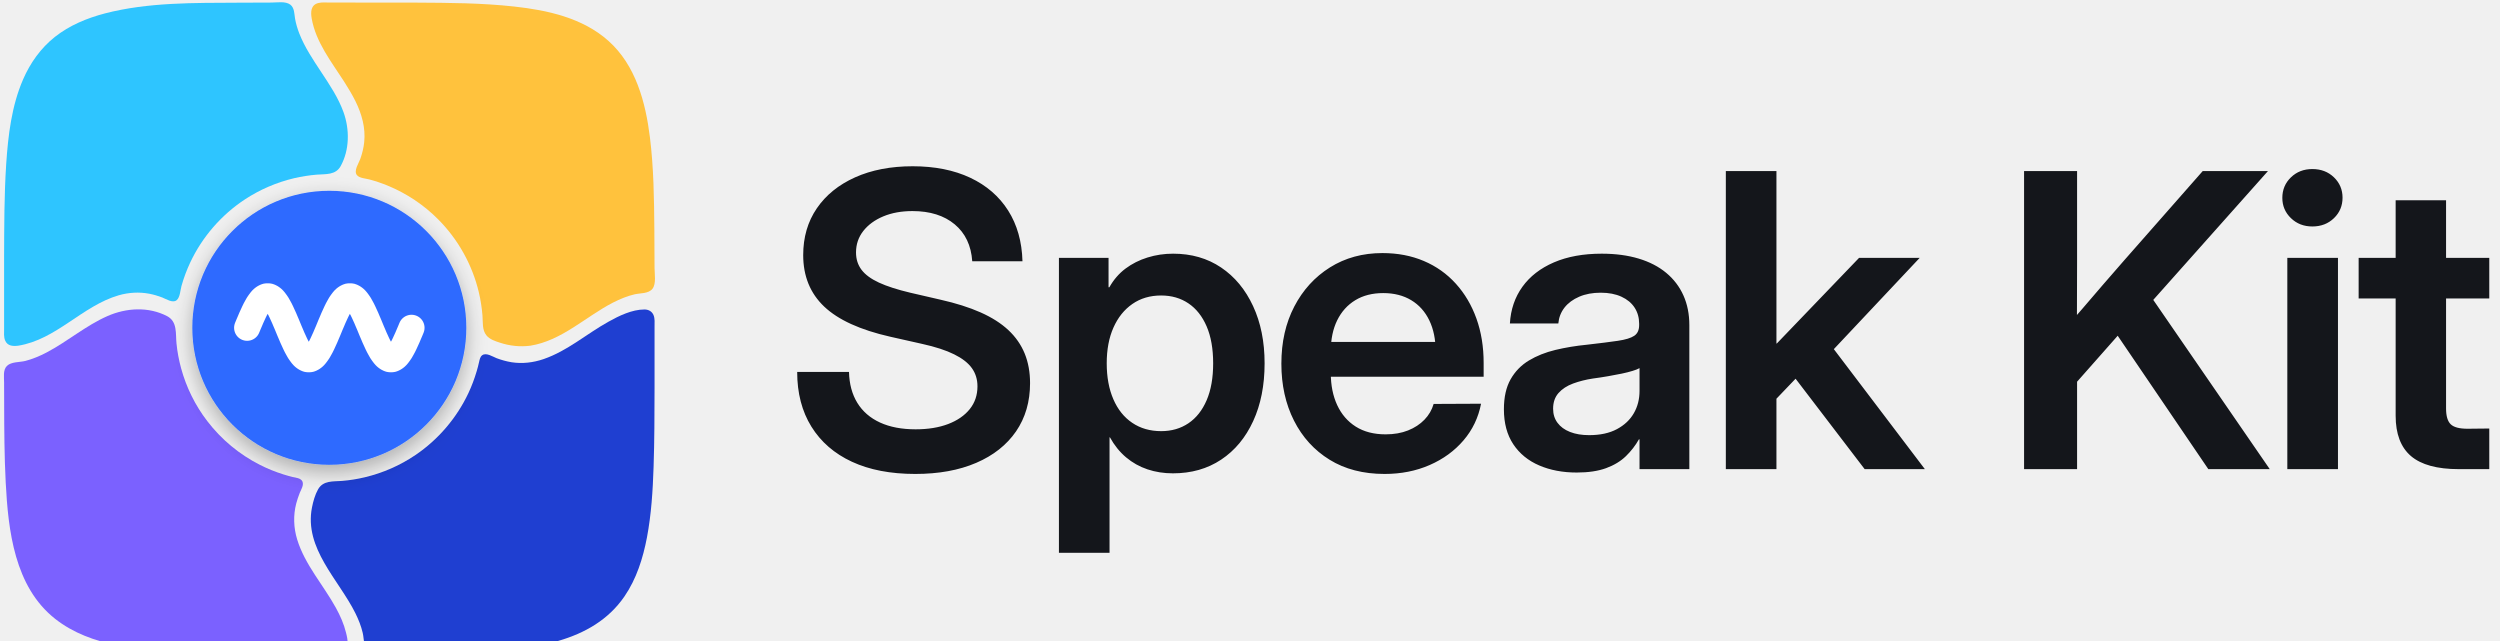
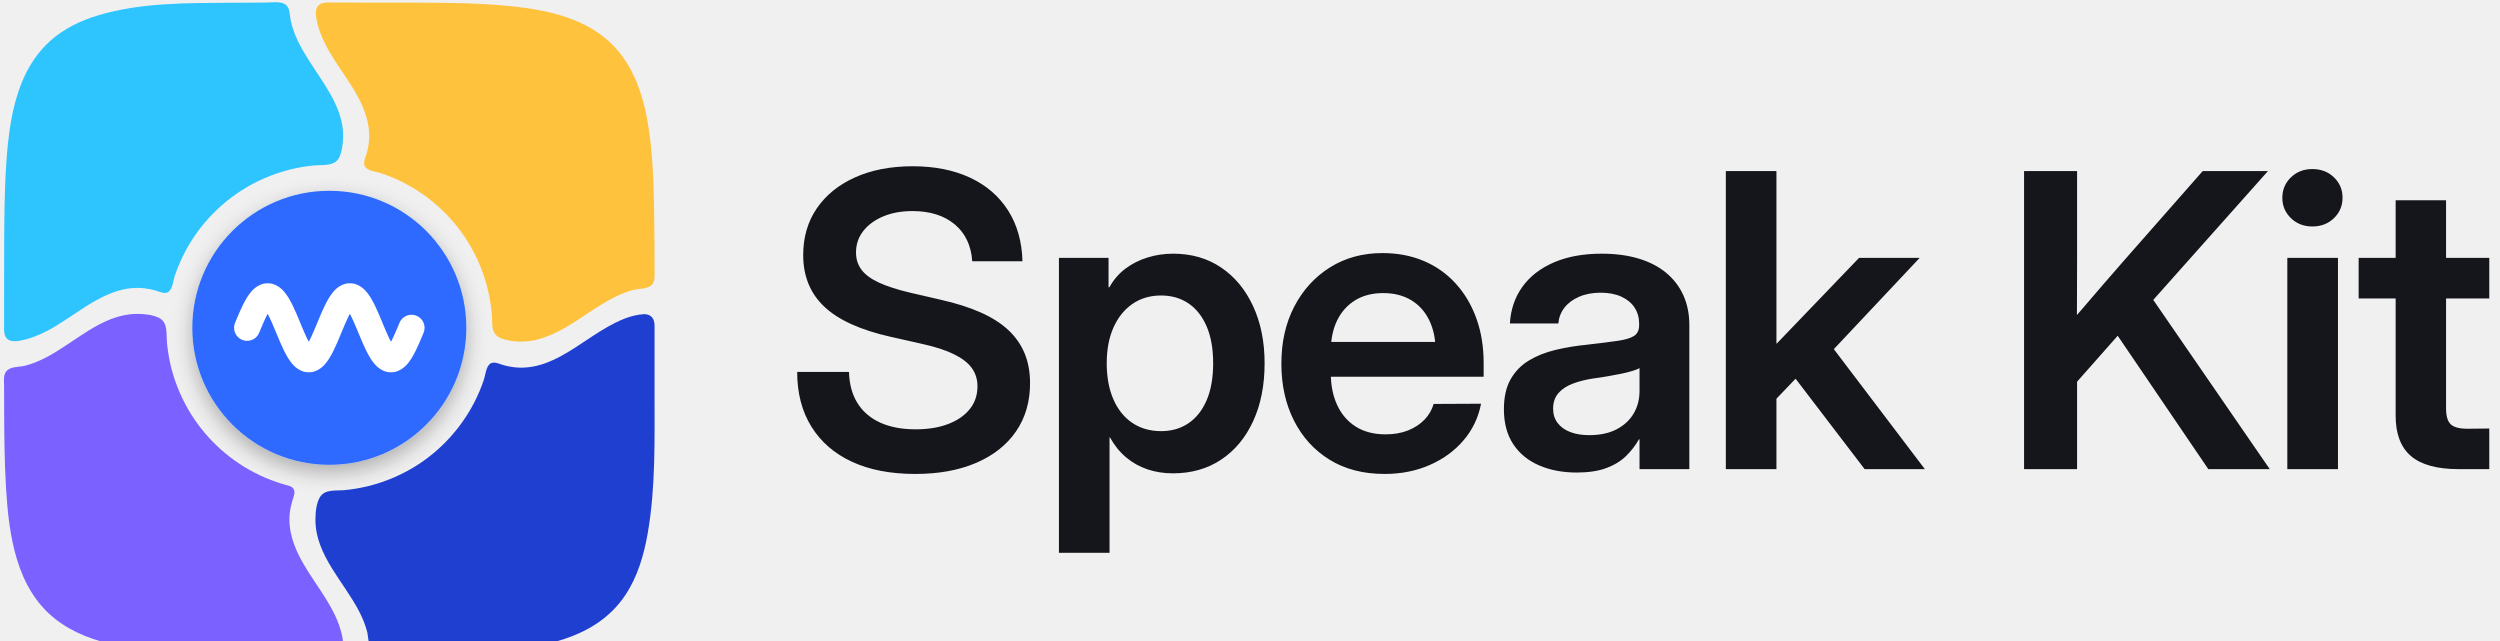
<svg xmlns="http://www.w3.org/2000/svg" width="781" height="200" viewBox="0 0 780.04 200">
  <g transform="translate(0 0) scale(0.2)">
    <defs>
      <filter id="hub-sh" x="-30%" y="-30%" width="160%" height="170%">
        <feDropShadow dx="0" dy="12" stdDeviation="16" flood-color="#06070A" flood-opacity="0.28" />
      </filter>
    </defs>
-     <path d="M25.9 540C85.7 530.5 126.1 477.7 183.2 461.2C198.7 456.8 214.8 455.8 230.7 458.8C237.6 460.1 244.3 462.1 250.9 464.6C256.9 466.9 267.1 473.9 273.4 469C278.9 464.7 279.3 452.9 281.1 446.6C284.6 434.1 289.2 421.9 294.7 410.1C313.4 370.2 343.2 335.8 380.1 311.5C403.5 296.1 429.6 284.9 456.8 278.4C468.5 275.7 480.4 273.8 492.4 272.8C506.3 271.7 521.8 273.7 529.7 259.5C543.8 234 543.8 201.8 534.1 175C525.9 152.4 512.3 132.2 499.1 112.2C486.5 93.1 473.5 73.8 465.1 52.3C462.2 44.8 459.9 37.1 458.5 29.2C457.2 21.7 457.7 12.3 451 7.2C443.5 1.6 430.4 4 421.6 4C404.6 4 387.6 4.1 370.6 4.2C301.3 4.6 229.2 3.4 161.7 20.9C133.7 28.2 106.3 39.5 83.4 57.6C61.3 75.1 44.8 98.3 33.6 124.2C15.7 165.5 10.3 211.4 7.3 256C4.1 304.9 4.2 354 4 403C4 431 4 459 4 487C4 496 4 505 4 514C4 519.8 3.3 526.3 5.6 531.8C9.2 540.5 17.8 541 25.9 540Z" fill="#2EC5FF" />
-     <path d="M825.9 540C875.3 532.1 912.3 494.6 955.4 472.5C966.1 467.1 977.3 462.4 989 459.7C997.8 457.7 1010.9 458.9 1016.9 450.9C1022.8 442.9 1020 427.9 1020 418.5C1020 398.5 1019.9 378.5 1019.7 358.5C1019.3 310.5 1018.7 262.3 1012.8 214.7C1006 159.7 990.7 101.9 947.8 63.7C907.7 27.9 852.8 15.9 800.8 10.2C750.1 4.6 698.9 4.4 647.9 4.1C613.9 4 579.9 4 545.9 4C534.9 4 523.9 4 512.9 4C507 4 500.6 3.3 494.9 4.7C482.9 7.7 482.7 18.9 484.5 29C490.9 65.7 515.2 96.5 534.9 127.1C541.3 137.2 547.6 147.5 552.9 158.2C562.7 178.1 568.8 199.7 566.5 221.9C565.6 230.9 563.4 239.7 560.4 248.2C558.1 254.7 549.7 266.8 555.1 273.5C559.1 278.4 568.9 278.8 574.6 280.3C584.3 282.9 593.8 286.1 603 289.9C632.7 302.1 659.8 320.2 682.3 342.9C713.4 374.2 735.5 414 745.6 456.9C748.4 468.6 750.2 480.5 751.2 492.5C752.1 503.1 750.3 515.5 757.7 524.2C762.9 530.3 771.2 532.9 778.6 535.3C794 540.4 809.8 542 825.9 540Z" fill="#FFC23D" />
-     <path d="M512 1020C523.2 1020 539.3 1021.2 540.5 1006.1C541 1000.2 539.5 993.9 538.1 988.3C534.8 974.6 529 961.7 522.3 949.5C502.7 913.8 473.9 882.2 461.8 842.7C456.2 824.4 455.5 805.1 460.3 786.5C461.8 780.7 463.8 775 466 769.4C468.1 764.5 472.3 757.9 470.1 752.3C467.7 746.6 459.4 746.2 454.4 745C449.5 743.8 444.7 742.4 439.9 740.9C427.5 737 415.4 732.1 403.8 726.2C371.7 710 343.3 686.5 321.4 657.8C302.5 633.2 288.5 604.9 280.4 574.9C277 562.4 274.6 549.6 273.3 536.6C271.7 521.1 275 502.4 258.6 493.8C229.5 478.7 195 480.8 165.7 493.6C131.7 508.5 103.2 533.3 70.5 550.5C59.8 556.1 48.7 560.8 37.1 563.8C28.3 566 15.3 564.9 8.5 571.5C2 577.8 4 589.2 4 597.4C4 608.4 4 619.4 4.1 630.4C4.2 671.4 4.4 712.4 6.5 753.4C10.4 828.7 20.2 916.5 83.7 966.6C140.5 1011.4 220.6 1015.8 289.9 1018.4C363.9 1021.1 438 1020 512 1020Z" fill="#7B61FF" />
-     <path d="M743.2 1018C824.9 1014.3 922.5 1005.3 973 931.6C991.8 904.2 1001.9 872 1008.1 839.7C1015 803.4 1017.3 766.2 1018.5 729.3C1019.9 688.3 1019.9 647.2 1020 606.2C1020 581.2 1020 556.2 1020 531.2C1020 524.2 1020 517.2 1020 510.2C1020 504.4 1020.7 497.9 1018.5 492.4C1016.1 486.4 1010.6 483.4 1004.3 483.4C984.8 483.4 964.5 493.3 947.9 502.6C914 521.4 883.8 548.2 846.7 560.9C830.6 566.4 813.4 568.5 796.5 565.8C788.6 564.5 780.8 562.3 773.3 559.5C767.3 557.2 757.1 550.2 750.8 554.9C747.5 557.3 746.8 561.8 745.9 565.5C744.8 570.4 743.6 575.3 742.1 580.1C738.7 591.6 734.5 602.8 729.4 613.7C711.1 652.7 682.3 686.5 646.6 710.7C622.6 727 595.6 738.8 567.4 745.5C555.7 748.3 543.8 750.2 531.8 751.2C518 752.3 502.4 750.2 494.4 764.4C489.6 772.9 486.8 783.2 484.9 792.7C472.4 856.6 526.7 905.4 552.7 957.8C557.6 967.7 561.7 977.9 564.2 988.7C566.5 998.2 565 1013.3 575.4 1018.2C581.5 1021.2 589.6 1020 596.2 1020C607.2 1020 618.2 1020 629.2 1019.9C667.2 1019.8 705.2 1019.6 743.2 1018Z" fill="#1F3FD1" />
+     <path d="M30 532C86.2 520.8 125.1 473 178.6 455.3C192.9 450.6 208 448.6 223 450.3C229 451 234.8 452.2 240.6 453.8C246.6 455.6 254.9 460 260.8 455.9C267.2 451.3 268.2 438.1 270.5 431.1C274.7 418.7 279.8 406.7 285.7 395.2C306 356 336.4 322.4 373.4 298.4C396.9 283.1 422.9 271.8 450.1 265C462.7 261.8 475.6 259.6 488.6 258.4C502.7 257.1 521.5 260.4 528.2 244.4C531.3 237.2 532.5 228.7 533.2 221C537.3 177.6 510.4 140.5 487.8 106.2C476.3 88.7 464.8 70.8 457.4 51.1C454.9 44.6 452.9 37.8 451.5 31C449.9 22.7 450.8 11.5 442.6 6.5C434.7 1.7 421.8 4 413 4C395 4.1 377 4.1 359 4.3C289.9 4.8 217.2 3.9 150.4 24.1C123.6 32.2 97.9 44.5 76.8 63.2C56.4 81.2 41.5 104.3 31.4 129.4C15.7 168.4 10.5 211.1 7.6 252.7C4.4 298.6 4.2 344.7 4.1 390.7C4 419.8 4 448.8 4 477.8C4 486.8 4 495.8 4 504.8C4 510.7 3.3 517.1 5 522.7C8.5 534.6 20.1 533.7 30 532Z" fill="#2EC5FF" />
+     <path d="M830 532C877.9 522.4 914 486.1 956.5 464.7C966.3 459.7 976.6 455.5 987.2 452.8C996.6 450.5 1011.9 451.9 1017.6 442.5C1020.2 438.1 1020 432.9 1020 428C1020 421.9 1020 415.9 1020 409.9C1019.9 388.9 1019.9 367.9 1019.6 346.9C1019.1 300.9 1018.2 254.7 1012.1 209.1C1005 156 989.3 100.9 948.1 64C907.3 27.4 851 15.5 798.1 9.9C746.4 4.4 694.1 4.3 642.2 4.1C611.2 4 580.2 4 549.1 4C539.1 4 529.1 4 519.1 4C513.3 4 506.9 3.3 501.2 5C489.5 8.6 490.2 20.2 492 30.1C500.3 74.8 533.8 109.9 555.2 148.6C566.3 168.7 574.8 190.7 574.3 214.1C574.1 222.1 572.9 230 570.9 237.8C569.2 244.4 563.5 254.4 568.2 260.8C572.8 267.2 586 268.2 593 270.6C605.3 274.7 617.3 279.8 628.9 285.8C668.1 306 701.7 336.5 725.7 373.5C743.1 400.3 755.4 430.5 761.7 461.9C763.8 472.7 765.3 483.6 766.1 494.6C766.7 504.2 765.1 515.6 772.3 523.2C777.2 528.5 784.5 530 791.2 531.5C804.1 534.2 817.1 534.2 830 532Z" fill="#FFC23D" />
+     <path d="M512 1020C521 1020 531.2 1018.3 533 1007.7C534.1 1001.1 532.1 993.4 530.5 987C527 973.4 521.1 960.5 514.3 948.3C494.2 911.9 464.2 879.4 453.3 838.5C449.9 825.9 448.8 812.8 450.4 799.8C451.2 793.9 452.5 788 454.2 782.3C456 776.2 460.2 767.9 455.1 762.3C452.4 759.3 448 758.5 444.3 757.5C439.5 756.2 434.7 754.7 430 753.1C417.6 748.9 405.7 743.8 394.1 737.7C351.5 715.5 315.5 681 291.5 639.4C278.5 616.8 268.9 592.3 263.3 566.9C261 556.1 259.3 545.2 258.3 534.3C257.2 521.1 260.1 503.7 246 496.5C235.8 491.4 222.1 490.2 210.8 490.3C156.5 491 114.8 535 69.2 558.5C58.5 564 47.4 568.7 35.7 571.5C27 573.5 13.7 572.3 7.5 579.9C2.5 586.1 4 595.8 4 603.2C4 614.2 4 625.2 4.1 636.2C4.2 678.2 4.5 720.3 7 762.2C11.4 834.9 22.5 918.3 83.6 966.6C140.4 1011.4 220.5 1015.8 289.9 1018.4C363.8 1021.1 438 1020 512 1020Z" fill="#7B61FF" />
+     <path d="M743.2 1018C826.1 1014.3 924.7 1004.8 974.7 929C993.6 900.5 1003.3 867.1 1009.2 833.7C1022 761 1019.9 685.7 1020 612.1C1020 588.1 1020 564.1 1020 540C1020 532 1020 524 1020 516C1020 511.1 1020.4 505.9 1019 501.1C1016.6 493.6 1010.3 490.4 1002.8 490.8C983 491.9 963.5 501.1 946.6 510.6C913.6 529.2 884.1 555 848.1 567.8C832.9 573.1 816.9 575.5 800.9 573.7C794.9 573 789 571.8 783.2 570.1C777.3 568.4 769 563.9 763.1 568.2C756.8 572.9 755.8 586 753.4 593.1C749.3 605.4 744.2 617.4 738.2 629C718.4 667.2 688.9 700.2 653 724.1C628 740.7 600 752.8 570.8 759.8C559.1 762.5 547.2 764.5 535.3 765.6C522.2 766.8 504.7 763.7 497 777.1C491.4 786.9 490.3 801.1 490.3 812.2C490.4 867.6 535.9 909.9 559.4 956.6C564.3 966.4 568.5 976.6 571.2 987.3C573.5 996.7 572.1 1012 581.5 1017.6C587.5 1021.1 595.5 1020 602.1 1020C613.1 1020 624.1 1020 635.2 1019.9C671.2 1019.8 707.2 1019.5 743.2 1018Z" fill="#1F3FD1" />
    <path d="M298 512a214 214 0 1 0 428 0a214 214 0 1 0 -428 0Z" fill="#2F6BFF" filter="url(#hub-sh)" />
    <path d="M383.6 512L385.7 506.9L387.9 501.8L390 496.8L392.2 492L394.3 487.4L396.4 483.1L398.6 479.1L400.7 475.4L402.9 472.2L405 469.4L407.1 467L409.3 465.2L411.4 463.9L413.6 463L415.7 462.8L417.8 463L420 463.9L422.1 465.2L424.3 467L426.4 469.4L428.5 472.2L430.7 475.4L432.8 479.1L435 483.1L437.1 487.4L439.2 492L441.4 496.8L443.5 501.8L445.7 506.9L447.8 512L449.9 517.1L452.1 522.2L454.2 527.2L456.4 532L458.5 536.6L460.6 540.9L462.8 544.9L464.9 548.6L467.1 551.8L469.2 554.6L471.3 557L473.5 558.8L475.6 560.1L477.8 561L479.9 561.2L482 561L484.2 560.1L486.3 558.8L488.5 557L490.6 554.6L492.7 551.8L494.9 548.6L497 544.9L499.2 540.9L501.3 536.6L503.4 532L505.6 527.2L507.7 522.2L509.9 517.1L512 512L514.1 506.9L516.3 501.8L518.4 496.8L520.6 492L522.7 487.4L524.8 483.1L527 479.1L529.1 475.4L531.3 472.2L533.4 469.4L535.5 467L537.7 465.2L539.8 463.9L542 463L544.1 462.8L546.2 463L548.4 463.9L550.5 465.2L552.7 467L554.8 469.4L556.9 472.2L559.1 475.4L561.2 479.1L563.4 483.1L565.5 487.4L567.6 492L569.8 496.8L571.9 501.8L574.1 506.9L576.2 512L578.3 517.1L580.5 522.2L582.6 527.2L584.8 532L586.9 536.6L589 540.9L591.2 544.9L593.3 548.6L595.5 551.8L597.6 554.6L599.7 557L601.9 558.8L604 560.1L606.2 561L608.3 561.2L610.4 561L612.6 560.1L614.7 558.8L616.9 557L619 554.6L621.1 551.8L623.3 548.6L625.4 544.9L627.6 540.9L629.7 536.6L631.8 532L634 527.2L636.1 522.2L638.3 517.1L640.4 512" fill="none" stroke="#FFFFFF" stroke-width="40.7" stroke-linecap="round" stroke-linejoin="round" />
  </g>
  <g transform="translate(244 146.56)">
    <path d="M41.44 1.5Q29.88 1.5 21.66 -2.31Q13.44 -6.12 9 -13.28Q4.56 -20.44 4.56 -30.37L20.75 -30.37Q20.88 -24.75 23.34 -20.72Q25.81 -16.69 30.44 -14.56Q35.06 -12.44 41.56 -12.44Q47.38 -12.44 51.72 -14.09Q56.06 -15.75 58.47 -18.75Q60.88 -21.75 60.88 -25.87Q60.88 -29.12 59.13 -31.56Q57.38 -34 53.59 -35.87Q49.81 -37.75 43.63 -39.12L33.63 -41.37Q19.56 -44.56 13 -50.78Q6.44 -57 6.44 -66.87Q6.44 -75.25 10.69 -81.47Q14.94 -87.69 22.66 -91.16Q30.38 -94.62 40.63 -94.62Q51 -94.62 58.63 -91.03Q66.25 -87.44 70.47 -80.78Q74.69 -74.12 74.94 -64.94L59.25 -64.94Q58.75 -72.31 53.78 -76.47Q48.81 -80.62 40.56 -80.62Q35.44 -80.62 31.47 -78.97Q27.5 -77.31 25.22 -74.41Q22.94 -71.5 22.94 -67.69Q22.94 -64.56 24.66 -62.28Q26.38 -60 30.09 -58.28Q33.81 -56.56 39.88 -55.12L49.31 -52.94Q56.56 -51.31 61.84 -48.97Q67.13 -46.62 70.53 -43.44Q73.94 -40.25 75.63 -36.12Q77.31 -32 77.31 -26.87Q77.31 -18.19 72.94 -11.81Q68.56 -5.44 60.5 -1.97Q52.44 1.5 41.44 1.5ZM86.33 26.13L86.33 -66L101.83 -66L101.83 -56.81L102.08 -56.81Q104.08 -60.37 107.14 -62.66Q110.2 -64.94 114.01 -66.12Q117.83 -67.31 122.01 -67.31Q130.58 -67.31 136.98 -63Q143.39 -58.69 146.98 -50.94Q150.58 -43.19 150.58 -33.06Q150.58 -22.75 147.01 -15Q143.45 -7.25 137.01 -2.97Q130.58 1.31 121.95 1.31Q117.7 1.31 113.98 0.06Q110.26 -1.19 107.3 -3.69Q104.33 -6.19 102.26 -9.94L102.14 -9.94L102.14 26.13ZM118.26 -11.87Q123.14 -11.87 126.8 -14.34Q130.45 -16.81 132.48 -21.53Q134.51 -26.25 134.51 -33.06Q134.51 -39.87 132.48 -44.59Q130.45 -49.31 126.8 -51.78Q123.14 -54.25 118.26 -54.25Q113.08 -54.25 109.26 -51.59Q105.45 -48.94 103.36 -44.22Q101.26 -39.5 101.26 -33.06Q101.26 -26.62 103.33 -21.84Q105.39 -17.06 109.23 -14.47Q113.08 -11.87 118.26 -11.87ZM188.07 1.5Q178.07 1.5 170.89 -2.94Q163.7 -7.37 159.76 -15.16Q155.82 -22.94 155.82 -32.94Q155.82 -43.06 159.86 -50.81Q163.89 -58.56 171.01 -63.03Q178.14 -67.5 187.39 -67.5Q194.51 -67.5 200.32 -65.03Q206.14 -62.56 210.32 -57.94Q214.51 -53.31 216.76 -47.03Q219.01 -40.75 219.01 -33.19L219.01 -28.87L162.07 -28.87L162.07 -39.75L211.14 -39.75L204.01 -36.87Q204.01 -42.37 202.04 -46.47Q200.07 -50.56 196.39 -52.78Q192.7 -55 187.64 -55Q182.57 -55 178.92 -52.78Q175.26 -50.56 173.26 -46.5Q171.26 -42.44 171.26 -36.81L171.26 -30Q171.26 -24.31 173.26 -20Q175.26 -15.69 179.07 -13.28Q182.89 -10.87 188.39 -10.87Q192.32 -10.87 195.39 -12.09Q198.45 -13.31 200.51 -15.44Q202.57 -17.56 203.39 -20.37L218.2 -20.44Q216.95 -13.94 212.73 -9Q208.51 -4.06 202.14 -1.28Q195.76 1.5 188.07 1.5ZM248.09 1.06Q241.52 1.06 236.37 -1.16Q231.21 -3.37 228.27 -7.78Q225.34 -12.19 225.34 -18.69Q225.34 -24.37 227.43 -28.06Q229.52 -31.75 233.15 -33.94Q236.77 -36.12 241.46 -37.25Q246.15 -38.37 251.27 -38.87Q257.34 -39.56 260.93 -40.09Q264.52 -40.62 266.06 -41.66Q267.59 -42.69 267.59 -45L267.59 -45.44Q267.59 -48.25 266.18 -50.44Q264.77 -52.62 262.06 -53.87Q259.34 -55.12 255.59 -55.12Q251.77 -55.12 248.87 -53.87Q245.96 -52.62 244.27 -50.47Q242.59 -48.31 242.34 -45.5L227.21 -45.5Q227.59 -52.06 231.12 -56.97Q234.65 -61.87 240.96 -64.59Q247.27 -67.31 255.9 -67.31Q262.34 -67.31 267.43 -65.78Q272.52 -64.25 276.06 -61.31Q279.59 -58.37 281.43 -54.25Q283.27 -50.12 283.27 -45L283.27 0L267.71 0L267.71 -9.31L267.52 -9.31Q265.9 -6.44 263.46 -4.06Q261.02 -1.69 257.27 -0.31Q253.52 1.06 248.09 1.06ZM251.96 -10.62Q257.15 -10.62 260.65 -12.5Q264.15 -14.37 265.93 -17.47Q267.71 -20.56 267.71 -24.44L267.71 -31.56Q266.96 -31.12 265.52 -30.69Q264.09 -30.25 262.15 -29.84Q260.21 -29.44 257.87 -29.03Q255.52 -28.62 253.15 -28.31Q249.84 -27.81 246.96 -26.75Q244.09 -25.69 242.4 -23.78Q240.71 -21.87 240.71 -18.87Q240.71 -16.31 242.09 -14.47Q243.46 -12.62 245.99 -11.62Q248.52 -10.62 251.96 -10.62ZM309.1 -20.56L309.1 -39.25L310.6 -39.25L336.29 -66L355.23 -66L324.6 -33.44L321.42 -33.44ZM294.67 0L294.67 -93.12L310.48 -93.12L310.48 0ZM338.04 0L315.17 -29.94L325.79 -40.94L356.85 0ZM399.59 -21.87L399.59 -42.69Q402.84 -46.37 406.06 -50.12Q409.28 -53.87 412.47 -57.59Q415.65 -61.31 418.97 -65.06L443.65 -93.12L464.03 -93.12L424.53 -48.75L423.34 -48.75ZM387.84 0L387.84 -93.12L404.4 -93.12L404.4 -65.12L404.34 -42.87L404.4 -34.94L404.4 0ZM445.4 0L415.47 -44.06L425.53 -56.75L464.59 0ZM470.08 0L470.08 -66L485.9 -66L485.9 0ZM477.9 -75.81Q473.9 -75.81 471.21 -78.41Q468.52 -81 468.52 -84.75Q468.52 -88.56 471.21 -91.16Q473.9 -93.75 477.9 -93.75Q481.96 -93.75 484.65 -91.16Q487.33 -88.56 487.33 -84.81Q487.33 -81 484.65 -78.41Q481.96 -75.81 477.9 -75.81ZM533.17 -66L533.17 -53.31L492.36 -53.31L492.36 -66ZM503.92 -84L519.67 -84L519.67 -18.94Q519.67 -15.44 521.11 -14.03Q522.55 -12.62 526.36 -12.62Q527.92 -12.62 529.92 -12.66Q531.92 -12.69 533.17 -12.69L533.17 0Q531.49 0 528.83 0Q526.17 0 523.67 0Q513.49 0 508.7 -4.09Q503.92 -8.19 503.92 -16.69Z" fill="#14161B" />
  </g>
</svg>
